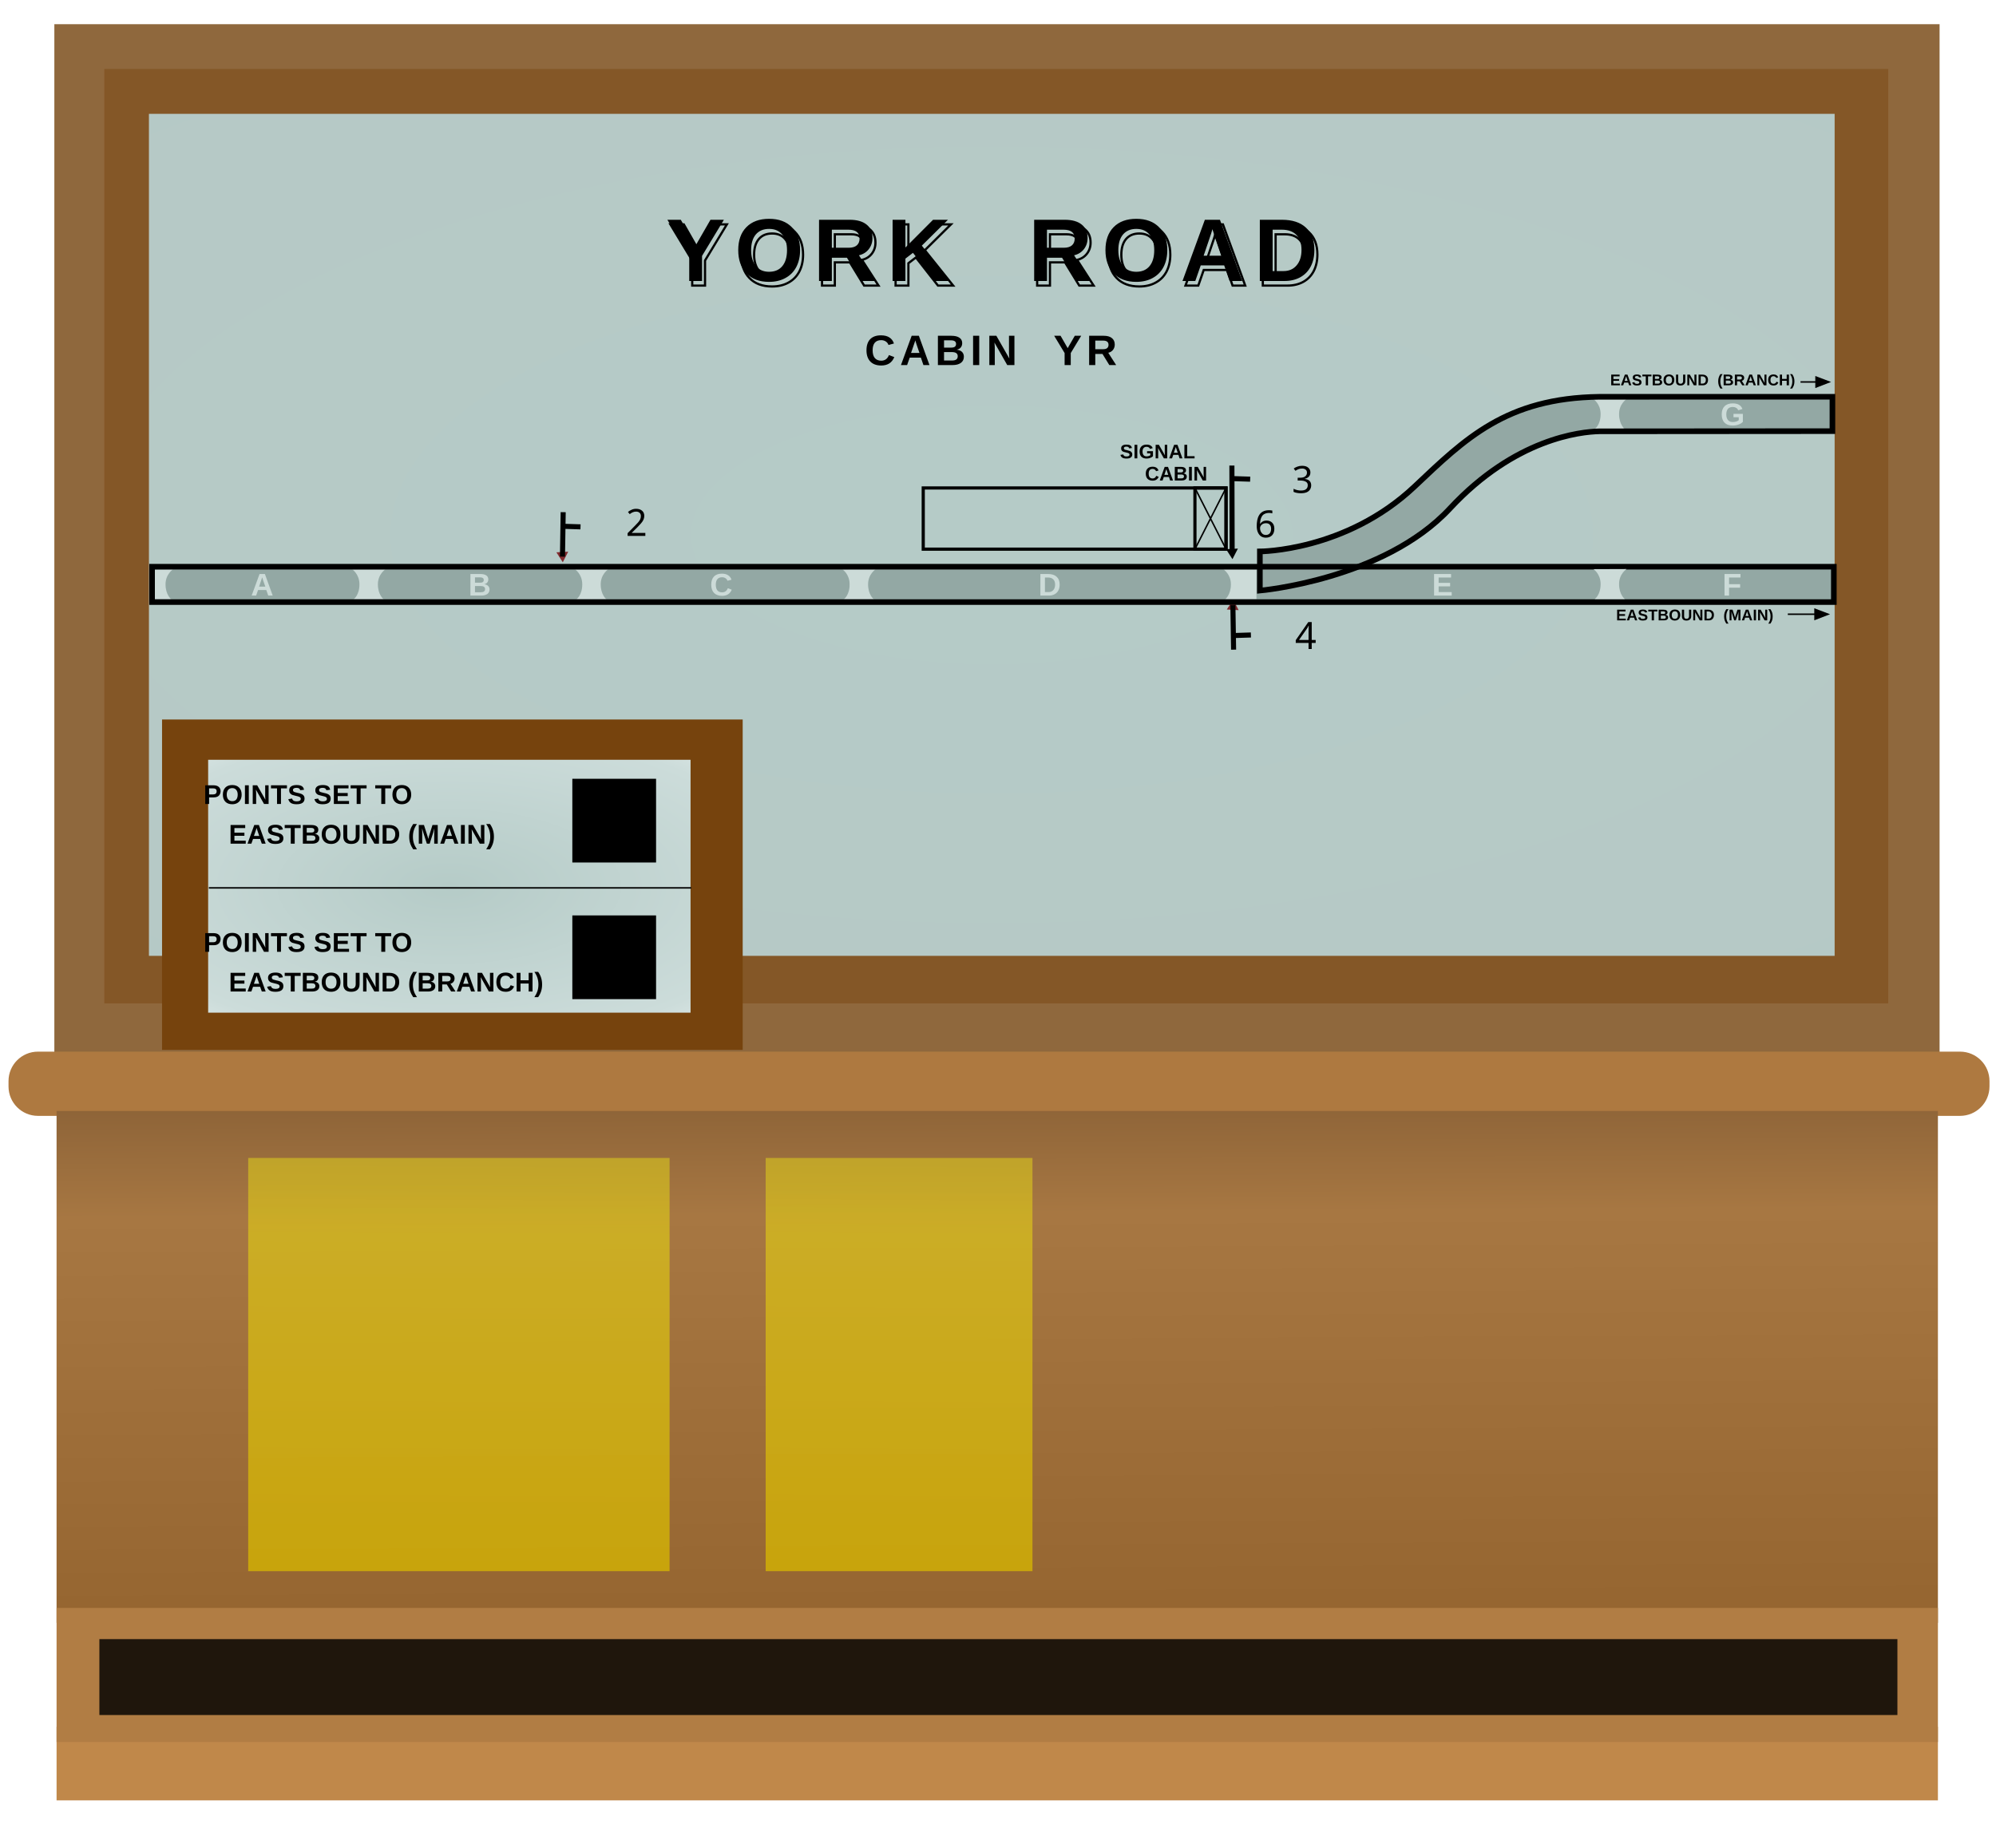
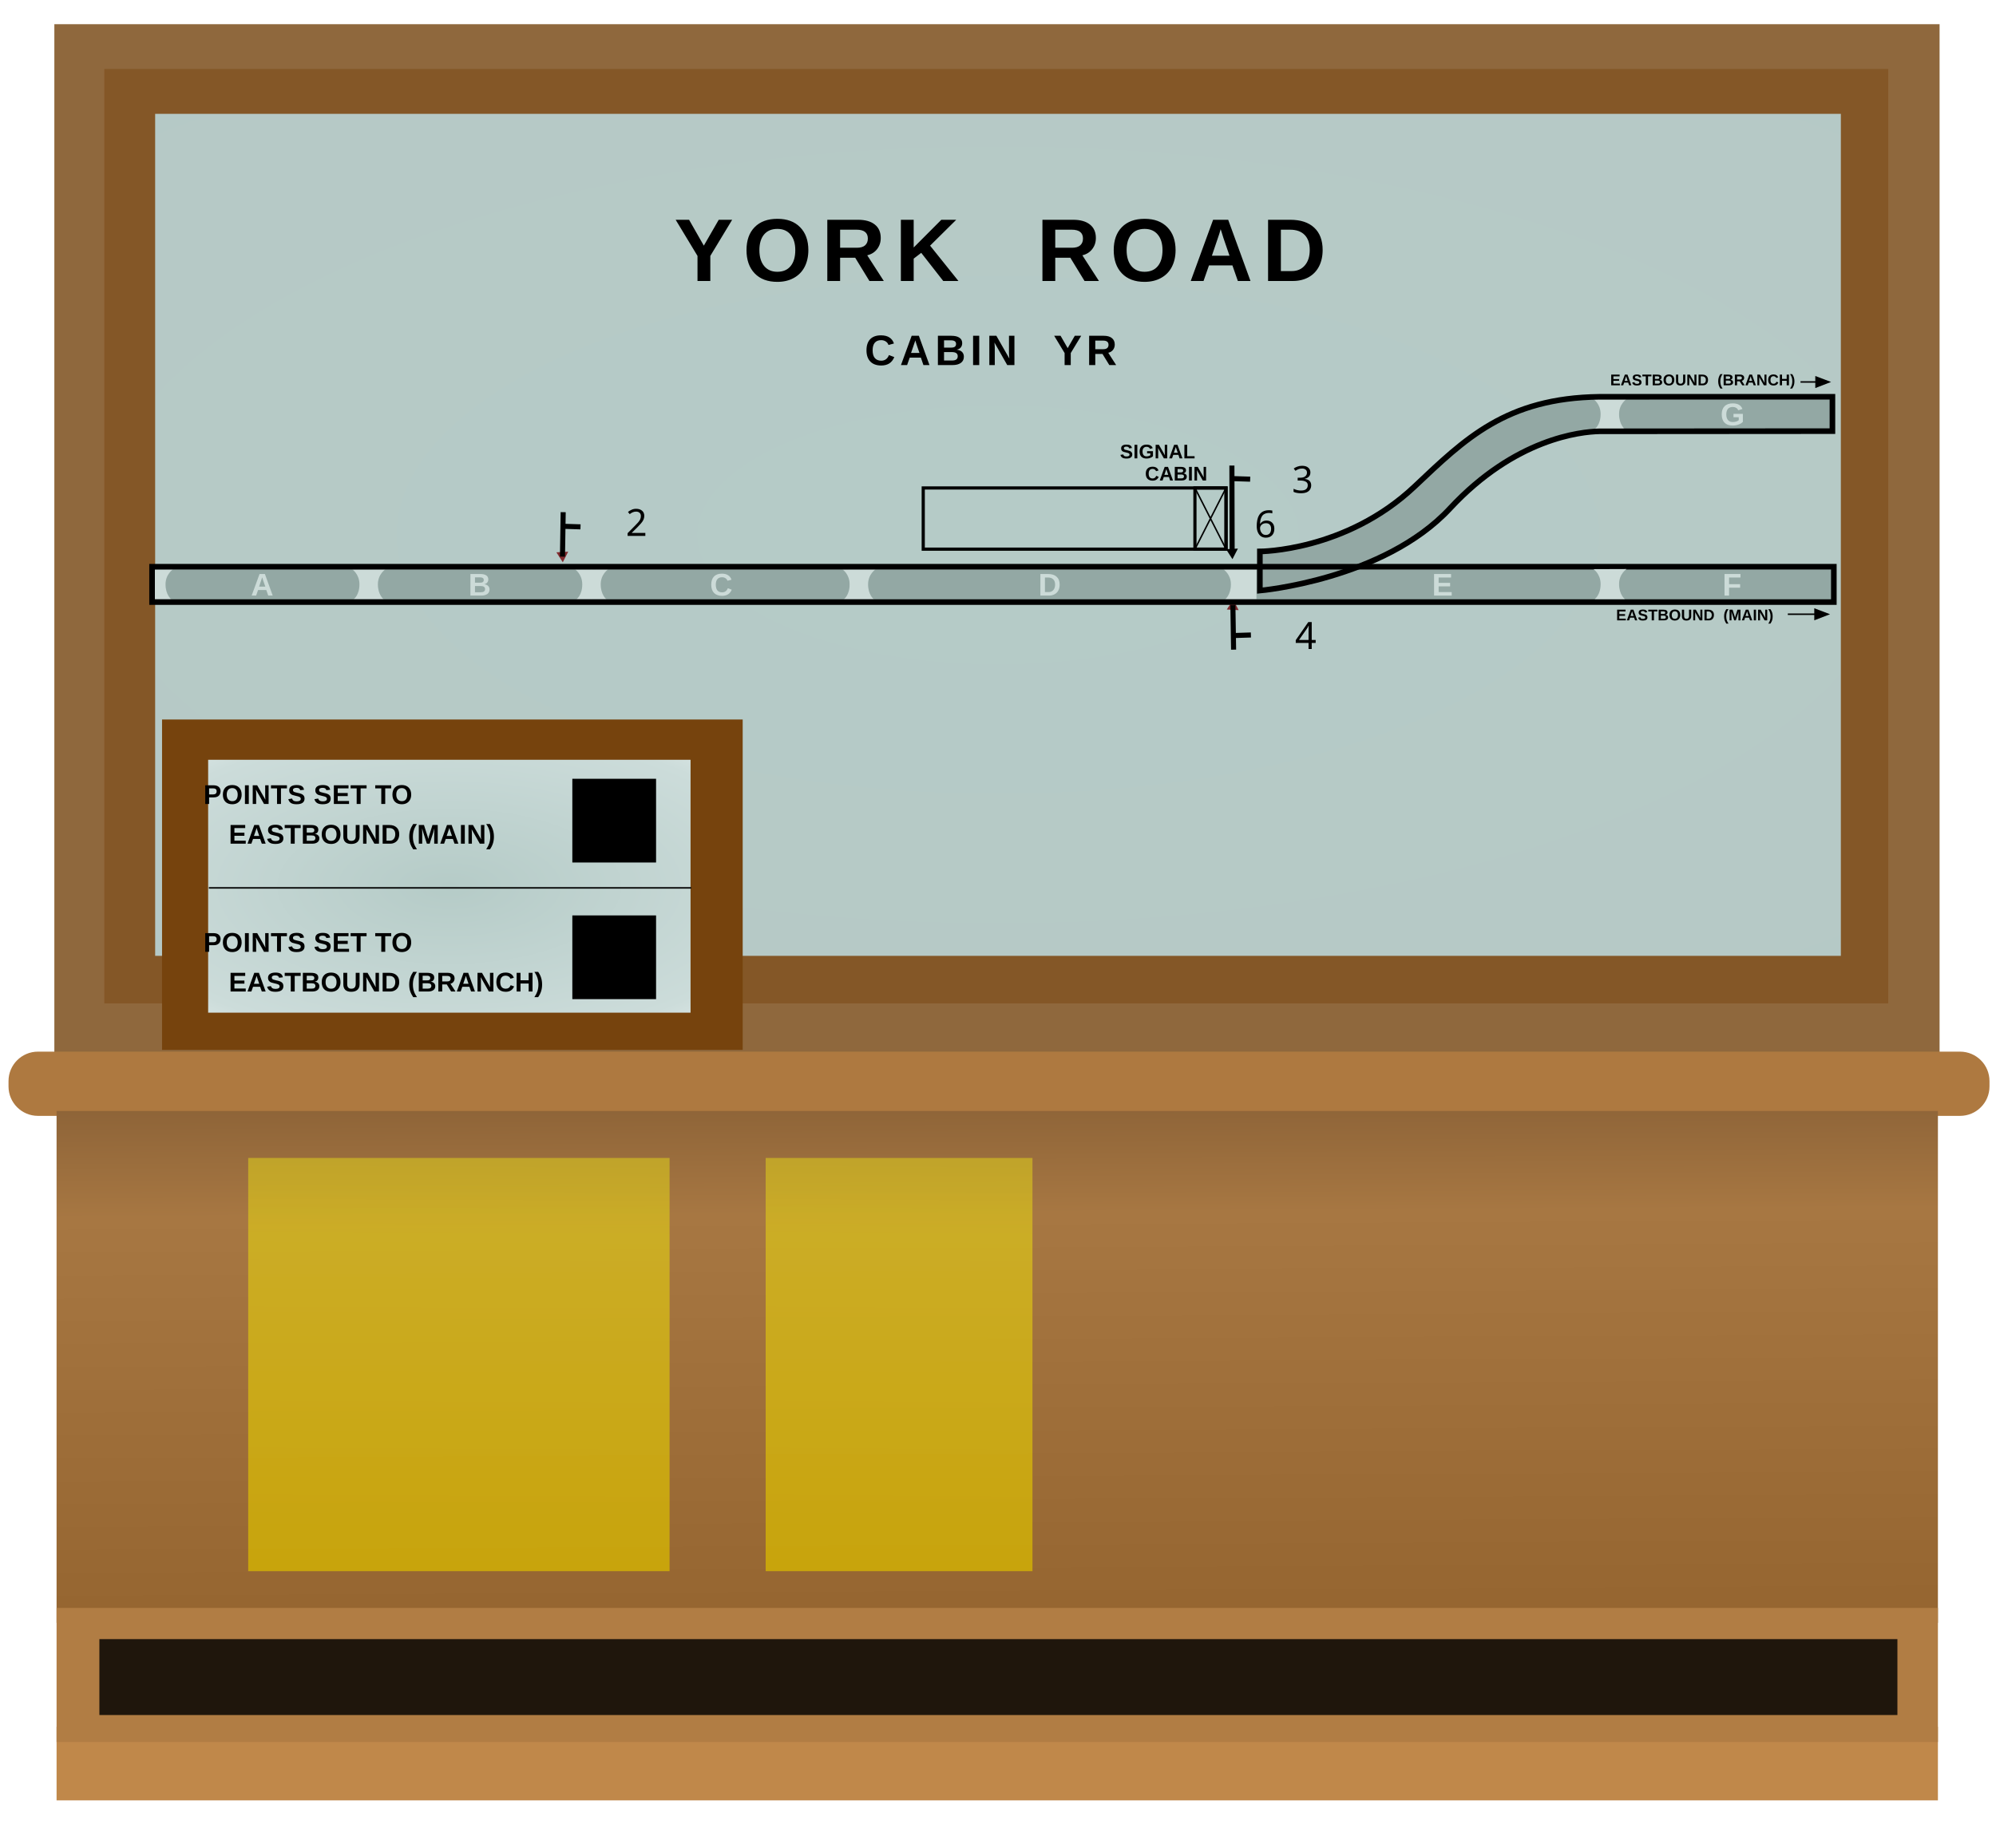
<svg xmlns="http://www.w3.org/2000/svg" xmlns:xlink="http://www.w3.org/1999/xlink" width="540" height="500" viewBox="0 0 142.875 132.292" version="1.1" id="svg2263">
  <defs id="defs2260">
    <linearGradient id="linearGradient52102">
      <stop style="stop-color:#8e6438;stop-opacity:1" offset="0" id="stop52098" />
      <stop style="stop-color:#a77742;stop-opacity:1;" offset="0.218" id="stop52620" />
      <stop style="stop-color:#966631;stop-opacity:1" offset="1" id="stop52100" />
    </linearGradient>
    <linearGradient id="linearGradient12906">
      <stop style="stop-color:#cdb524;stop-opacity:1" offset="0" id="stop12902" />
      <stop style="stop-color:#d8be1c;stop-opacity:1" offset="0.183" id="stop53118" />
      <stop style="stop-color:#d8b700;stop-opacity:1" offset="1" id="stop12904" />
    </linearGradient>
    <linearGradient id="linearGradient32406">
      <stop style="stop-color:#b5cbc7;stop-opacity:1;" offset="0" id="stop32400" />
      <stop style="stop-color:#ccdcda;stop-opacity:1" offset="0.7" id="stop32402" />
      <stop style="stop-color:#f2f8f7;stop-opacity:1" offset="1" id="stop32404" />
    </linearGradient>
    <filter style="color-interpolation-filters:sRGB" id="filter21815" x="0" y="0" width="1" height="1">
      <feColorMatrix values="1.506 -0.602 1.687 -0.06 0 1.506 -0.602 1.687 -0.06 0 1.506 -0.602 1.687 -0.06 0 0 0 0 1 0 " id="feColorMatrix21813" />
    </filter>
-     <radialGradient xlink:href="#linearGradient17769" id="radialGradient17771" cx="150.249" cy="74.949" fx="150.249" fy="74.949" r="150.128" gradientTransform="matrix(2.038345,0,0,0.8777378,-156.0103,9.163373)" gradientUnits="userSpaceOnUse" />
+     <radialGradient xlink:href="#linearGradient17769" id="radialGradient17771" cx="150.249" cy="74.949" fx="150.249" fy="74.949" r="150.128" gradientTransform="matrix(2.038345,0,0,0.8777378,-154.9036,9.163373)" gradientUnits="userSpaceOnUse" />
    <linearGradient id="linearGradient17769">
      <stop style="stop-color:#b5cbc7;stop-opacity:1;" offset="0" id="stop17765" />
      <stop style="stop-color:#b6c9c6;stop-opacity:1" offset="0.7" id="stop18285" />
      <stop style="stop-color:#b1c8c3;stop-opacity:1" offset="1" id="stop17767" />
    </linearGradient>
    <radialGradient xlink:href="#linearGradient32406" id="radialGradient17771-9" cx="150.249" cy="74.949" fx="150.249" fy="74.949" r="150.128" gradientTransform="matrix(0.5833217,0,0,0.2636205,-34.01304,117.7885)" gradientUnits="userSpaceOnUse" />
    <linearGradient xlink:href="#linearGradient52102" id="linearGradient52104" x1="151.279" y1="176.484" x2="151.763" y2="265.078" gradientUnits="userSpaceOnUse" />
    <linearGradient xlink:href="#linearGradient12906" id="linearGradient52796" x1="54.316" y1="186.845" x2="53.948" y2="258.677" gradientUnits="userSpaceOnUse" />
    <linearGradient xlink:href="#linearGradient12906" id="linearGradient53798" gradientUnits="userSpaceOnUse" x1="54.316" y1="186.845" x2="53.948" y2="258.677" gradientTransform="matrix(0.6331272,0,0,1,98.70373,0)" />
  </defs>
  <g id="layer1">
    <g id="g11929" transform="matrix(0.4018719,0,0,0.4018719,10.61188,8.170657)">
      <rect style="fill:#8f683d;fill-opacity:1;stroke:none;stroke-width:1.053;stroke-linecap:round;stroke-opacity:1;stop-color:#000000" id="rect19409" width="335.795" height="183.378" x="-16.726" y="-16.022" />
      <rect style="fill:#845727;fill-opacity:1;stroke:none;stroke-width:0.976;stroke-linecap:round;stroke-opacity:1;stop-color:#000000" id="rect19409-8" width="317.753" height="166.468" x="-7.825" y="-8.048" />
-       <rect style="fill:url(#radialGradient17771);fill-opacity:1;stroke:none;stroke-width:0.307;stroke-linecap:round;stroke-linejoin:miter;stroke-miterlimit:4;stroke-dasharray:none;stroke-opacity:1;stop-color:#000000" id="rect86009" width="300.255" height="150" x="0.121" y="-0.051" />
+       <rect style="fill:url(#radialGradient17771);fill-opacity:1;stroke:none;stroke-width:0.307;stroke-linecap:round;stroke-linejoin:miter;stroke-miterlimit:4;stroke-dasharray:none;stroke-opacity:1;stop-color:#000000" id="rect86009" width="300.255" height="150" x="1.228" y="-0.051" />
      <text xml:space="preserve" style="font-style:normal;font-weight:normal;font-size:2.772px;line-height:1.25;font-family:sans-serif;letter-spacing:0px;word-spacing:0px;display:inline;fill:#000000;fill-opacity:1;stroke:none;stroke-width:0.069px;stroke-linecap:butt;stroke-linejoin:miter;stroke-opacity:1" x="260.35" y="48.32" id="text7127-6-9-9-4-6-6-8-5" transform="scale(1.000157,0.9998431)">
        <tspan id="tspan7125-5-0-1-3-7-6-5-9" x="260.35" y="48.32" style="font-style:normal;font-variant:normal;font-weight:bold;font-stretch:normal;font-family:Arial;-inkscape-font-specification:'Arial Bold';stroke-width:0.069px">EASTBOUND  (BRANCH)</tspan>
      </text>
      <text xml:space="preserve" style="font-style:normal;font-weight:normal;font-size:2.772px;line-height:1.25;font-family:sans-serif;letter-spacing:0px;word-spacing:0px;display:inline;fill:#000000;fill-opacity:1;stroke:none;stroke-width:0.069px;stroke-linecap:butt;stroke-linejoin:miter;stroke-opacity:1" x="261.408" y="90.206" id="text7127-6-9-9-4-6-6-8-5-8" transform="scale(1.000157,0.9998431)">
        <tspan id="tspan7125-5-0-1-3-7-6-5-9-5" x="261.408" y="90.206" style="font-style:normal;font-variant:normal;font-weight:bold;font-stretch:normal;font-family:Arial;-inkscape-font-specification:'Arial Bold';stroke-width:0.069px">EASTBOUND  (MAIN)</tspan>
      </text>
      <path style="fill:#93a8a4;fill-opacity:1;stroke:none;stroke-width:1;stroke-linecap:butt;stroke-linejoin:miter;stroke-miterlimit:4;stroke-dasharray:none;stroke-opacity:1" d="m 198,77.907 c 0,0 15.309,-1e-6 27.557,-11.567 9.096,-8.591 16.5,-15.99 33.68,-15.99 v 6.124 c 0,0 -13.619,-1.046 -27.387,13.778 C 220.054,82.955 198,84.881 198,84.881 Z" id="path2703" />
-       <g id="g51631">
-         <text xml:space="preserve" style="font-style:normal;font-weight:normal;font-size:15.857px;line-height:1.25;font-family:sans-serif;letter-spacing:1.649px;word-spacing:0px;display:inline;fill:none;fill-opacity:1;stroke:#000000;stroke-width:0.396px;stroke-linecap:butt;stroke-linejoin:miter;stroke-opacity:1" x="92.718" y="30.549" id="text7127" transform="scale(1.000157,0.9998431)">
-           <tspan id="tspan7125" x="92.718" y="30.549" style="font-style:normal;font-variant:normal;font-weight:bold;font-stretch:normal;font-family:Arial;-inkscape-font-specification:'Arial Bold';fill:none;fill-opacity:1;stroke:#000000;stroke-width:0.396px;stroke-opacity:1">YORK  ROAD</tspan>
-         </text>
-         <text xml:space="preserve" style="font-style:normal;font-weight:normal;font-size:15.857px;line-height:1.25;font-family:sans-serif;letter-spacing:1.649px;word-spacing:0px;display:inline;fill:#000000;fill-opacity:1;stroke:none;stroke-width:0.396px;stroke-linecap:butt;stroke-linejoin:miter;stroke-opacity:1" x="92.189" y="29.731" id="text7127-8" transform="scale(1.000157,0.9998431)">
-           <tspan id="tspan7125-6" x="92.189" y="29.731" style="font-style:normal;font-variant:normal;font-weight:bold;font-stretch:normal;font-family:Arial;-inkscape-font-specification:'Arial Bold';stroke-width:0.396px">YORK  ROAD</tspan>
-         </text>
-       </g>
+       <text xml:space="preserve" style="font-style:normal;font-weight:normal;font-size:15.857px;line-height:1.25;font-family:sans-serif;letter-spacing:1.649px;word-spacing:0px;display:inline;fill:#000000;fill-opacity:1;stroke:none;stroke-width:0.396px;stroke-linecap:butt;stroke-linejoin:miter;stroke-opacity:1" x="93.659" y="29.731" id="text7127-8" transform="scale(1.000157,0.9998431)">
+         <tspan id="tspan7125-6" x="93.659" y="29.731" style="font-style:normal;font-variant:normal;font-weight:bold;font-stretch:normal;font-family:Arial;-inkscape-font-specification:'Arial Bold';stroke-width:0.396px">YORK  ROAD</tspan>
+       </text>
      <text xml:space="preserve" style="font-style:normal;font-weight:normal;font-size:7.584px;line-height:1.25;font-family:sans-serif;letter-spacing:0.789px;word-spacing:0px;display:inline;fill:#000000;fill-opacity:1;stroke:none;stroke-width:0.19px;stroke-linecap:butt;stroke-linejoin:miter;stroke-opacity:1" x="127.599" y="44.708" id="text7127-6" transform="scale(1.000157,0.9998431)">
        <tspan id="tspan7125-7" x="127.599" y="44.708" style="font-style:normal;font-variant:normal;font-weight:bold;font-stretch:normal;font-family:Arial;-inkscape-font-specification:'Arial Bold';stroke-width:0.19px">CABIN  YR</tspan>
      </text>
      <text xml:space="preserve" style="font-style:normal;font-weight:normal;font-size:3.511px;line-height:1.25;font-family:sans-serif;text-align:center;letter-spacing:0.026px;word-spacing:0px;text-anchor:middle;display:inline;fill:#000000;fill-opacity:1;stroke:none;stroke-width:0.088px;stroke-linecap:butt;stroke-linejoin:miter;stroke-opacity:1" x="183.004" y="61.339" id="text7127-6-7" transform="scale(1.000157,0.9998431)">
        <tspan x="183.017" y="61.339" style="font-style:normal;font-variant:normal;font-weight:bold;font-stretch:normal;font-size:3.511px;font-family:Arial;-inkscape-font-specification:'Arial Bold';text-align:center;text-anchor:middle;stroke-width:0.088px" id="tspan11689">SIGNAL</tspan>
      </text>
      <path style="fill:#812b2f;fill-opacity:1;stroke:none;stroke-width:0.209;stroke-miterlimit:4;stroke-dasharray:none;stroke-opacity:1" id="path10224-2-5-7-5-8" transform="matrix(-8.812681,4.557371,-4.557371,-8.812681,1978.764,631.5237)" d="m 145.025,137.801 -0.097,-0.044 -0.097,-0.044 0.087,-0.062 0.087,-0.062 0.01,0.106 z" />
      <path id="path7146-5-3-3-3" d="m 73.781,78.832 0.126,-7.922" style="fill:#812b2f;fill-opacity:1;fill-rule:evenodd;stroke:#000000;stroke-width:0.903;stroke-linecap:butt;stroke-linejoin:miter;stroke-miterlimit:4;stroke-dasharray:none;stroke-opacity:1" />
      <path id="path8896-6-5" d="m 73.777,73.422 3.216,0.103" style="fill:#812b2f;fill-opacity:1;fill-rule:evenodd;stroke:#000000;stroke-width:0.903;stroke-linecap:butt;stroke-linejoin:miter;stroke-miterlimit:4;stroke-dasharray:none;stroke-opacity:1" />
      <path style="fill:#812b2f;fill-opacity:1;stroke:none;stroke-width:0.209;stroke-miterlimit:4;stroke-dasharray:none;stroke-opacity:1" id="path10224-2-5-7-5-8-7" transform="matrix(-8.812681,-4.557371,-4.557371,8.812681,2098.177,-465.2098)" d="m 145.025,137.801 -0.097,-0.044 -0.097,-0.044 0.087,-0.062 0.087,-0.062 0.01,0.106 z" />
      <path id="path7146-5-3-3-3-7" d="m 193.193,87.482 0.126,7.922" style="fill:#812b2f;fill-opacity:1;fill-rule:evenodd;stroke:#000000;stroke-width:0.903;stroke-linecap:butt;stroke-linejoin:miter;stroke-miterlimit:4;stroke-dasharray:none;stroke-opacity:1" />
      <path id="path8896-6-5-8" d="M 193.189,92.892 196.405,92.789" style="fill:#812b2f;fill-opacity:1;fill-rule:evenodd;stroke:#000000;stroke-width:0.903;stroke-linecap:butt;stroke-linejoin:miter;stroke-miterlimit:4;stroke-dasharray:none;stroke-opacity:1" />
      <path style="fill:#000000;fill-opacity:1;stroke:none;stroke-width:0.209;stroke-miterlimit:4;stroke-dasharray:none;stroke-opacity:1" id="path10224-2-5-7-5-8-8" transform="matrix(-8.812681,4.557371,-4.557371,-8.812681,2098.045,630.9676)" d="m 145.025,137.801 -0.097,-0.044 -0.097,-0.044 0.087,-0.062 0.087,-0.062 0.01,0.106 z" />
      <path id="path7146-5-3-3-3-1" d="M 193.062,78.276 193.018,62.605" style="fill:none;fill-rule:evenodd;stroke:#000000;stroke-width:0.903;stroke-linecap:butt;stroke-linejoin:miter;stroke-miterlimit:4;stroke-dasharray:none;stroke-opacity:1" />
      <path id="path8896-6-5-2" d="m 193.057,64.928 3.216,0.103" style="fill:none;fill-rule:evenodd;stroke:#000000;stroke-width:0.903;stroke-linecap:butt;stroke-linejoin:miter;stroke-miterlimit:4;stroke-dasharray:none;stroke-opacity:1" />
      <rect style="fill:none;stroke:#000000;stroke-width:0.565;stroke-linecap:round;stroke-miterlimit:4;stroke-dasharray:none;stroke-opacity:1;stop-color:#000000" id="rect865" width="53.937" height="10.904" x="138.039" y="66.595" />
      <rect style="fill:none;stroke:#000000;stroke-width:0.565;stroke-linecap:round;stroke-miterlimit:4;stroke-dasharray:none;stroke-opacity:1;stop-color:#000000" id="rect865-7" width="5.543" height="10.904" x="186.433" y="66.595" />
      <path style="fill:none;stroke:#000000;stroke-width:0.265px;stroke-linecap:butt;stroke-linejoin:miter;stroke-opacity:1" d="m 186.433,66.595 5.543,10.904" id="path2072" />
      <path style="fill:none;stroke:#000000;stroke-width:0.265px;stroke-linecap:butt;stroke-linejoin:miter;stroke-opacity:1" d="M 191.976,66.595 186.433,77.499" id="path2074" />
      <text xml:space="preserve" style="font-style:normal;font-weight:normal;font-size:6.666px;line-height:1.25;font-family:sans-serif;letter-spacing:0px;word-spacing:0px;display:inline;fill:#000000;fill-opacity:1;stroke:none;stroke-width:0.167px;stroke-linecap:butt;stroke-linejoin:miter;stroke-opacity:1" x="204.251" y="95.285" id="text3663-9-6-1-2">
        <tspan id="tspan3661-3-5-8-8" x="204.251" y="95.285" style="font-style:normal;font-variant:normal;font-weight:normal;font-stretch:normal;font-family:'Gill Sans';-inkscape-font-specification:'Gill Sans';stroke-width:0.167px">4</tspan>
      </text>
      <text xml:space="preserve" style="font-style:normal;font-weight:normal;font-size:6.666px;line-height:1.25;font-family:sans-serif;letter-spacing:0px;word-spacing:0px;display:inline;fill:#000000;fill-opacity:1;stroke:none;stroke-width:0.167px;stroke-linecap:butt;stroke-linejoin:miter;stroke-opacity:1" x="203.705" y="67.476" id="text3663-9-6-1-2-6">
        <tspan id="tspan3661-3-5-8-8-9" x="203.705" y="67.476" style="font-style:normal;font-variant:normal;font-weight:normal;font-stretch:normal;font-family:'Gill Sans';-inkscape-font-specification:'Gill Sans';stroke-width:0.167px">3</tspan>
      </text>
      <text xml:space="preserve" style="font-style:normal;font-weight:normal;font-size:6.666px;line-height:1.25;font-family:sans-serif;letter-spacing:0px;word-spacing:0px;display:inline;fill:#000000;fill-opacity:1;stroke:none;stroke-width:0.167px;stroke-linecap:butt;stroke-linejoin:miter;stroke-opacity:1" x="197.079" y="75.39" id="text3663-9-6-1-2-6-7">
        <tspan id="tspan3661-3-5-8-8-9-4" x="197.079" y="75.39" style="font-style:normal;font-variant:normal;font-weight:normal;font-stretch:normal;font-family:'Gill Sans';-inkscape-font-specification:'Gill Sans';stroke-width:0.167px">6</tspan>
      </text>
      <text xml:space="preserve" style="font-style:normal;font-weight:normal;font-size:6.666px;line-height:1.25;font-family:sans-serif;letter-spacing:0px;word-spacing:0px;display:inline;fill:#000000;fill-opacity:1;stroke:none;stroke-width:0.167px;stroke-linecap:butt;stroke-linejoin:miter;stroke-opacity:1" x="85.07" y="75.136" id="text3663-9-6-1-2-6-7-6">
        <tspan id="tspan3661-3-5-8-8-9-4-4" x="85.07" y="75.136" style="font-style:normal;font-variant:normal;font-weight:normal;font-stretch:normal;font-family:'Gill Sans';-inkscape-font-specification:'Gill Sans';stroke-width:0.167px">2</tspan>
      </text>
      <g id="g20751">
        <path style="fill:none;stroke:#000000;stroke-width:0.265px;stroke-linecap:butt;stroke-linejoin:miter;stroke-opacity:1" d="m 294.3,47.714 h 4.805" id="path20188" />
        <path style="fill:#000000;fill-opacity:1;stroke:none;stroke-width:0.265px;stroke-linecap:butt;stroke-linejoin:miter;stroke-opacity:1" d="m 296.931,46.651 v 2.148 l 2.809,-1.084 z" id="path20190" />
      </g>
      <g id="g20751-2" transform="translate(-0.1804216,41.37668)">
        <path style="fill:none;stroke:#000000;stroke-width:0.265px;stroke-linecap:butt;stroke-linejoin:miter;stroke-opacity:1" d="m 292.216,47.714 h 6.889" id="path20188-7" />
        <path style="fill:#000000;fill-opacity:1;stroke:none;stroke-width:0.265px;stroke-linecap:butt;stroke-linejoin:miter;stroke-opacity:1" d="m 296.931,46.651 v 2.148 l 2.809,-1.084 z" id="path20190-3" />
      </g>
      <rect style="fill:#93a8a4;fill-opacity:1;stroke:none;stroke-width:0.279;stroke-linecap:round;stroke-linejoin:miter;stroke-miterlimit:4;stroke-dasharray:none;stroke-opacity:1;stop-color:#000000" id="rect66211" width="38.245" height="5.309" x="1.162" y="81.112" />
      <rect style="fill:#93a8a4;fill-opacity:1;stroke:none;stroke-width:0.284;stroke-linecap:round;stroke-linejoin:miter;stroke-miterlimit:4;stroke-dasharray:none;stroke-opacity:1;stop-color:#000000" id="rect66211-3" width="39.373" height="5.309" x="39.407" y="81.112" />
      <rect style="fill:#93a8a4;fill-opacity:1;stroke:none;stroke-width:0.306;stroke-linecap:round;stroke-linejoin:miter;stroke-miterlimit:4;stroke-dasharray:none;stroke-opacity:1;stop-color:#000000" id="rect66211-3-9" width="45.868" height="5.309" x="79.117" y="81.112" />
      <rect style="fill:#93a8a4;fill-opacity:1;stroke:none;stroke-width:0.372;stroke-linecap:round;stroke-linejoin:miter;stroke-miterlimit:4;stroke-dasharray:none;stroke-opacity:1;stop-color:#000000" id="rect66211-3-9-4" width="67.733" height="5.309" x="126.742" y="81.112" />
      <rect style="fill:#93a8a4;fill-opacity:1;stroke:none;stroke-width:0.367;stroke-linecap:round;stroke-linejoin:miter;stroke-miterlimit:4;stroke-dasharray:none;stroke-opacity:1;stop-color:#000000" id="rect66211-3-9-4-2" width="65.862" height="5.309" x="194.476" y="81.112" />
      <rect style="fill:#93a8a4;fill-opacity:1;stroke:none;stroke-width:0.284;stroke-linecap:round;stroke-linejoin:miter;stroke-miterlimit:4;stroke-dasharray:none;stroke-opacity:1;stop-color:#000000" id="rect66211-3-9-4-2-5" width="39.437" height="5.309" x="260.337" y="81.112" />
      <rect style="fill:#93a8a4;fill-opacity:1;stroke:none;stroke-width:0.283;stroke-linecap:round;stroke-linejoin:miter;stroke-miterlimit:4;stroke-dasharray:none;stroke-opacity:1;stop-color:#000000" id="rect66211-3-9-4-2-5-5" width="39.2" height="5.309" x="260.405" y="50.78" />
      <path style="fill:#ccdbd8;fill-opacity:1;stroke:none;stroke-width:0.222;stroke-linecap:butt;stroke-linejoin:miter;stroke-miterlimit:4;stroke-dasharray:none;stroke-opacity:1" d="m 37.617,83.778 c 0,1.945 -1.051,2.661 -1.051,2.661 l 5.365,5e-6 c 0,0 -1.028,-0.774 -1.028,-2.676 0,-1.826 1.344,-2.674 1.344,-2.674 l -5.905,0.021 c 0,0 1.275,0.821 1.275,2.668 z" id="path55585" />
      <path style="fill:#ccdbd8;fill-opacity:1;stroke:none;stroke-width:0.222;stroke-linecap:butt;stroke-linejoin:miter;stroke-miterlimit:4;stroke-dasharray:none;stroke-opacity:1" d="m 77.304,83.778 c 0,1.945 -1.051,2.661 -1.051,2.661 l 5.365,5e-6 c 0,0 -1.028,-0.774 -1.028,-2.676 0,-1.826 1.344,-2.674 1.344,-2.674 l -5.905,0.021 c 0,0 1.275,0.821 1.275,2.668 z" id="path55585-1" />
      <path style="fill:#ccdbd8;fill-opacity:1;stroke:none;stroke-width:0.222;stroke-linecap:butt;stroke-linejoin:miter;stroke-miterlimit:4;stroke-dasharray:none;stroke-opacity:1" d="m 124.929,83.778 c 0,1.945 -1.051,2.661 -1.051,2.661 l 5.365,5e-6 c 0,0 -1.028,-0.774 -1.028,-2.676 0,-1.826 1.344,-2.674 1.344,-2.674 l -5.905,0.021 c 0,0 1.275,0.821 1.275,2.668 z" id="path55585-1-2" />
      <path style="fill:#ccdbd8;fill-opacity:1;stroke:none;stroke-width:0.222;stroke-linecap:butt;stroke-linejoin:miter;stroke-miterlimit:4;stroke-dasharray:none;stroke-opacity:1" d="m 1.177,86.438 2.93,5e-6 c 0,0 -1.028,-0.774 -1.028,-2.676 0,-1.826 1.344,-2.674 1.344,-2.674 l -3.259,0.021 z" id="path55585-0" />
      <path style="fill:#ccdbd8;fill-opacity:1;stroke:none;stroke-width:0.222;stroke-linecap:butt;stroke-linejoin:miter;stroke-miterlimit:4;stroke-dasharray:none;stroke-opacity:1" d="m 197.388,86.438 -5.576,5e-6 c 0,0 1.028,-0.774 1.028,-2.676 0,-1.826 -1.344,-2.674 -1.344,-2.674 l 5.905,0.021 z" id="path55585-0-1" />
      <path style="fill:none;fill-opacity:1;stroke:#000000;stroke-width:1;stroke-linecap:butt;stroke-linejoin:miter;stroke-miterlimit:4;stroke-dasharray:none;stroke-opacity:1" d="M 0.68,80.629 H 300.232 V 86.923 H 0.68 Z" id="path2415" />
      <path style="fill:#ccdbd8;fill-opacity:1;stroke:none;stroke-width:0.222;stroke-linecap:butt;stroke-linejoin:miter;stroke-miterlimit:4;stroke-dasharray:none;stroke-opacity:1" d="m 258.694,53.445 c 0,1.945 -1.051,2.661 -1.051,2.661 l 5.365,5e-6 c 0,0 -1.028,-0.774 -1.028,-2.676 0,-1.826 1.344,-2.674 1.344,-2.674 l -5.905,0.021 c 0,0 1.275,0.821 1.275,2.668 z" id="path55585-1-2-7" />
      <path style="fill:#ccdbd8;fill-opacity:1;stroke:none;stroke-width:0.222;stroke-linecap:butt;stroke-linejoin:miter;stroke-miterlimit:4;stroke-dasharray:none;stroke-opacity:1" d="m 258.694,83.728 c 0,1.945 -1.051,2.661 -1.051,2.661 l 5.365,5e-6 c 0,0 -1.028,-0.774 -1.028,-2.676 0,-1.826 1.344,-2.674 1.344,-2.674 l -5.905,0.021 c 0,0 1.275,0.821 1.275,2.668 z" id="path55585-1-2-7-0" />
      <path style="fill:none;fill-opacity:1;stroke:#000000;stroke-width:1;stroke-linecap:butt;stroke-linejoin:miter;stroke-miterlimit:4;stroke-dasharray:none;stroke-opacity:1" d="m 198,77.907 c 0,0 15.309,-7e-6 27.557,-11.567 8.96,-8.462 16.278,-15.768 32.916,-15.985 0.253,-0.003 41.253,-0.005 41.51,-0.005 v 6.124 c 0,0 -40.89,0.017 -41.51,0.031 -3.327,0.075 -15.017,1.252 -26.622,13.748 C 220.054,82.955 198,84.881 198,84.881 Z" id="path2703-4" />
      <text xml:space="preserve" style="font-size:5.593px;line-height:1.25;font-family:Arial;-inkscape-font-specification:Arial;fill:#ccdbd8;fill-opacity:1;stroke-width:0.14" x="18.276" y="85.769" id="text1898">
        <tspan id="tspan1896" style="font-weight:bold;fill:#ccdbd8;fill-opacity:1;stroke-width:0.14" x="18.276" y="85.769">A</tspan>
      </text>
      <text xml:space="preserve" style="font-size:5.593px;line-height:1.25;font-family:Arial;-inkscape-font-specification:Arial;fill:#ccdbd8;fill-opacity:1;stroke-width:0.14" x="57.007" y="85.769" id="text1898-1">
        <tspan id="tspan1896-1" style="font-weight:bold;fill:#ccdbd8;fill-opacity:1;stroke-width:0.14" x="57.007" y="85.769">B</tspan>
      </text>
      <text xml:space="preserve" style="font-size:5.593px;line-height:1.25;font-family:Arial;-inkscape-font-specification:Arial;fill:#ccdbd8;fill-opacity:1;stroke-width:0.14" x="100.043" y="85.769" id="text1898-1-1">
        <tspan id="tspan1896-1-8" style="font-weight:bold;fill:#ccdbd8;fill-opacity:1;stroke-width:0.14" x="100.043" y="85.769">C</tspan>
      </text>
      <text xml:space="preserve" style="font-size:5.593px;line-height:1.25;font-family:Arial;-inkscape-font-specification:Arial;fill:#ccdbd8;fill-opacity:1;stroke-width:0.14" x="158.527" y="85.769" id="text1898-1-1-5">
        <tspan id="tspan1896-1-8-3" style="font-weight:bold;fill:#ccdbd8;fill-opacity:1;stroke-width:0.14" x="158.527" y="85.769">D</tspan>
      </text>
      <text xml:space="preserve" style="font-size:5.593px;line-height:1.25;font-family:Arial;-inkscape-font-specification:Arial;fill:#ccdbd8;fill-opacity:1;stroke-width:0.14" x="228.652" y="85.769" id="text1898-1-1-5-8">
        <tspan id="tspan1896-1-8-3-0" style="font-weight:bold;fill:#ccdbd8;fill-opacity:1;stroke-width:0.14" x="228.652" y="85.769">E</tspan>
      </text>
      <text xml:space="preserve" style="font-size:5.593px;line-height:1.25;font-family:Arial;-inkscape-font-specification:Arial;fill:#ccdbd8;fill-opacity:1;stroke-width:0.14" x="280.388" y="85.769" id="text1898-1-1-5-8-8">
        <tspan id="tspan1896-1-8-3-0-4" style="font-weight:bold;fill:#ccdbd8;fill-opacity:1;stroke-width:0.14" x="280.388" y="85.769">F</tspan>
      </text>
      <text xml:space="preserve" style="font-size:5.593px;line-height:1.25;font-family:Arial;-inkscape-font-specification:Arial;fill:#ccdbd8;fill-opacity:1;stroke-width:0.14" x="280.033" y="55.436" id="text1898-1-1-5-8-8-0">
        <tspan id="tspan1896-1-8-3-0-4-5" style="font-weight:bold;fill:#ccdbd8;fill-opacity:1;stroke-width:0.14" x="280.033" y="55.436">G</tspan>
      </text>
      <rect style="fill:#ae7940;fill-opacity:1;stroke:none;stroke-width:1.012;stroke-linecap:round;stroke-opacity:1;stop-color:#000000" id="rect28760" width="352.849" height="11.442" x="-24.89" y="167.015" rx="5.243" ry="5.243" />
      <rect style="fill:url(#linearGradient52104);fill-opacity:1;stroke:none;stroke-width:0.965;stroke-linecap:round;stroke-opacity:1;stop-color:#000000" id="rect29542" width="335.103" height="91.175" x="-16.33" y="177.588" />
      <rect style="fill:#76430d;fill-opacity:1;stroke:none;stroke-width:0.965;stroke-linecap:round;stroke-opacity:1;stop-color:#000000" id="rect30042" width="103.423" height="58.856" x="2.457" y="107.845" />
      <rect style="fill:url(#radialGradient17771-9);fill-opacity:1;stroke:none;stroke-width:0.09;stroke-linecap:round;stroke-linejoin:miter;stroke-miterlimit:4;stroke-dasharray:none;stroke-opacity:1;stop-color:#000000" id="rect86009-6" width="85.925" height="45.051" x="10.668" y="115.021" />
      <rect style="fill:url(#linearGradient52796);fill-opacity:1;stroke-width:0.919;stroke-linecap:round;stop-color:#000000;opacity:0.755" id="rect938" width="75.055" height="73.612" x="17.802" y="185.955" />
      <rect style="opacity:0.755;fill:url(#linearGradient53798);fill-opacity:1;stroke-width:0.731;stroke-linecap:round;stop-color:#000000" id="rect938-5" width="47.52" height="73.612" x="109.974" y="185.955" />
      <rect style="fill:#c0884a;fill-opacity:1;stroke-width:0.499;stroke-linecap:round;stop-color:#000000" id="rect3368" width="335.103" height="13.115" x="-16.33" y="287.284" />
      <rect style="fill:#b17d44;fill-opacity:1;stroke-width:0.673;stroke-linecap:round;stop-color:#000000" id="rect3368-2" width="335.103" height="23.888" x="-16.33" y="266.117" />
      <rect style="fill:#000000;fill-opacity:0.828;stroke-width:0.495;stroke-linecap:round;stop-color:#000000" id="rect3368-2-3" width="320.263" height="13.523" x="-8.706" y="271.672" />
      <rect style="fill:#000000;stroke-width:0.809;stroke-linecap:round;stop-color:#000000" id="rect10983-4" width="14.915" height="14.915" x="75.536" y="142.747" />
      <rect style="fill:#000000;stroke-width:0.809;stroke-linecap:round;stop-color:#000000" id="rect10983-4-4" width="14.915" height="14.915" x="75.536" y="118.405" />
      <path style="fill:none;stroke:#000000;stroke-width:0.265px;stroke-linecap:butt;stroke-linejoin:miter;stroke-opacity:1" d="M 10.796,137.842 H 96.706" id="path11273" />
      <text xml:space="preserve" style="font-size:26.335px;line-height:1.25;font-family:Arial;-inkscape-font-specification:Arial;stroke-width:0.658" x="-74.871" y="156.81" id="text16481">
        <tspan id="tspan16479" style="stroke-width:0.658" x="-74.871" y="156.81" />
      </text>
      <text xml:space="preserve" style="font-size:3.511px;line-height:1.25;font-family:Arial;-inkscape-font-specification:Arial;stroke-width:0.658" x="177.541" y="65.269" id="text32230">
        <tspan id="tspan32228" style="font-weight:bold;font-size:3.511px;stroke-width:0.658" x="177.541" y="65.269">CABIN</tspan>
      </text>
      <text xml:space="preserve" style="font-style:normal;font-weight:normal;font-size:4.828px;line-height:1.25;font-family:sans-serif;text-align:center;letter-spacing:0.046px;word-spacing:0px;text-anchor:middle;display:inline;fill:#000000;fill-opacity:1;stroke:none;stroke-width:0.157px;stroke-linecap:butt;stroke-linejoin:miter;stroke-opacity:1" x="32.937" y="149.253" id="text7127-6-7-9-8" transform="scale(1.000157,0.9998431)">
        <tspan x="32.96" y="149.253" style="font-style:normal;font-variant:normal;font-weight:bold;font-stretch:normal;font-size:4.828px;font-family:Arial;-inkscape-font-specification:'Arial Bold';text-align:center;text-anchor:middle;stroke-width:0.157px" id="tspan11689-2-0">POINTS SET TO</tspan>
      </text>
      <text xml:space="preserve" style="font-size:4.828px;line-height:1.25;font-family:Arial;-inkscape-font-specification:Arial;stroke-width:1.182" x="14.331" y="156.304" id="text32230-6-8">
        <tspan id="tspan32228-8-1" style="font-weight:bold;font-size:4.828px;stroke-width:1.182" x="14.331" y="156.304">EASTBOUND (BRANCH)</tspan>
      </text>
      <text xml:space="preserve" style="font-style:normal;font-weight:normal;font-size:4.828px;line-height:1.25;font-family:sans-serif;text-align:center;letter-spacing:0.046px;word-spacing:0px;text-anchor:middle;display:inline;fill:#000000;fill-opacity:1;stroke:none;stroke-width:0.157px;stroke-linecap:butt;stroke-linejoin:miter;stroke-opacity:1" x="32.937" y="122.914" id="text7127-6-7-9-8-0" transform="scale(1.000157,0.9998431)">
        <tspan x="32.96" y="122.914" style="font-style:normal;font-variant:normal;font-weight:bold;font-stretch:normal;font-size:4.828px;font-family:Arial;-inkscape-font-specification:'Arial Bold';text-align:center;text-anchor:middle;stroke-width:0.157px" id="tspan11689-2-0-7">POINTS SET TO</tspan>
      </text>
      <text xml:space="preserve" style="font-size:4.828px;line-height:1.25;font-family:Arial;-inkscape-font-specification:Arial;stroke-width:1.182" x="14.331" y="129.969" id="text32230-6-8-5">
        <tspan id="tspan32228-8-1-0" style="font-weight:bold;font-size:4.828px;stroke-width:1.182" x="14.331" y="129.969">EASTBOUND (MAIN)</tspan>
      </text>
    </g>
  </g>
</svg>
